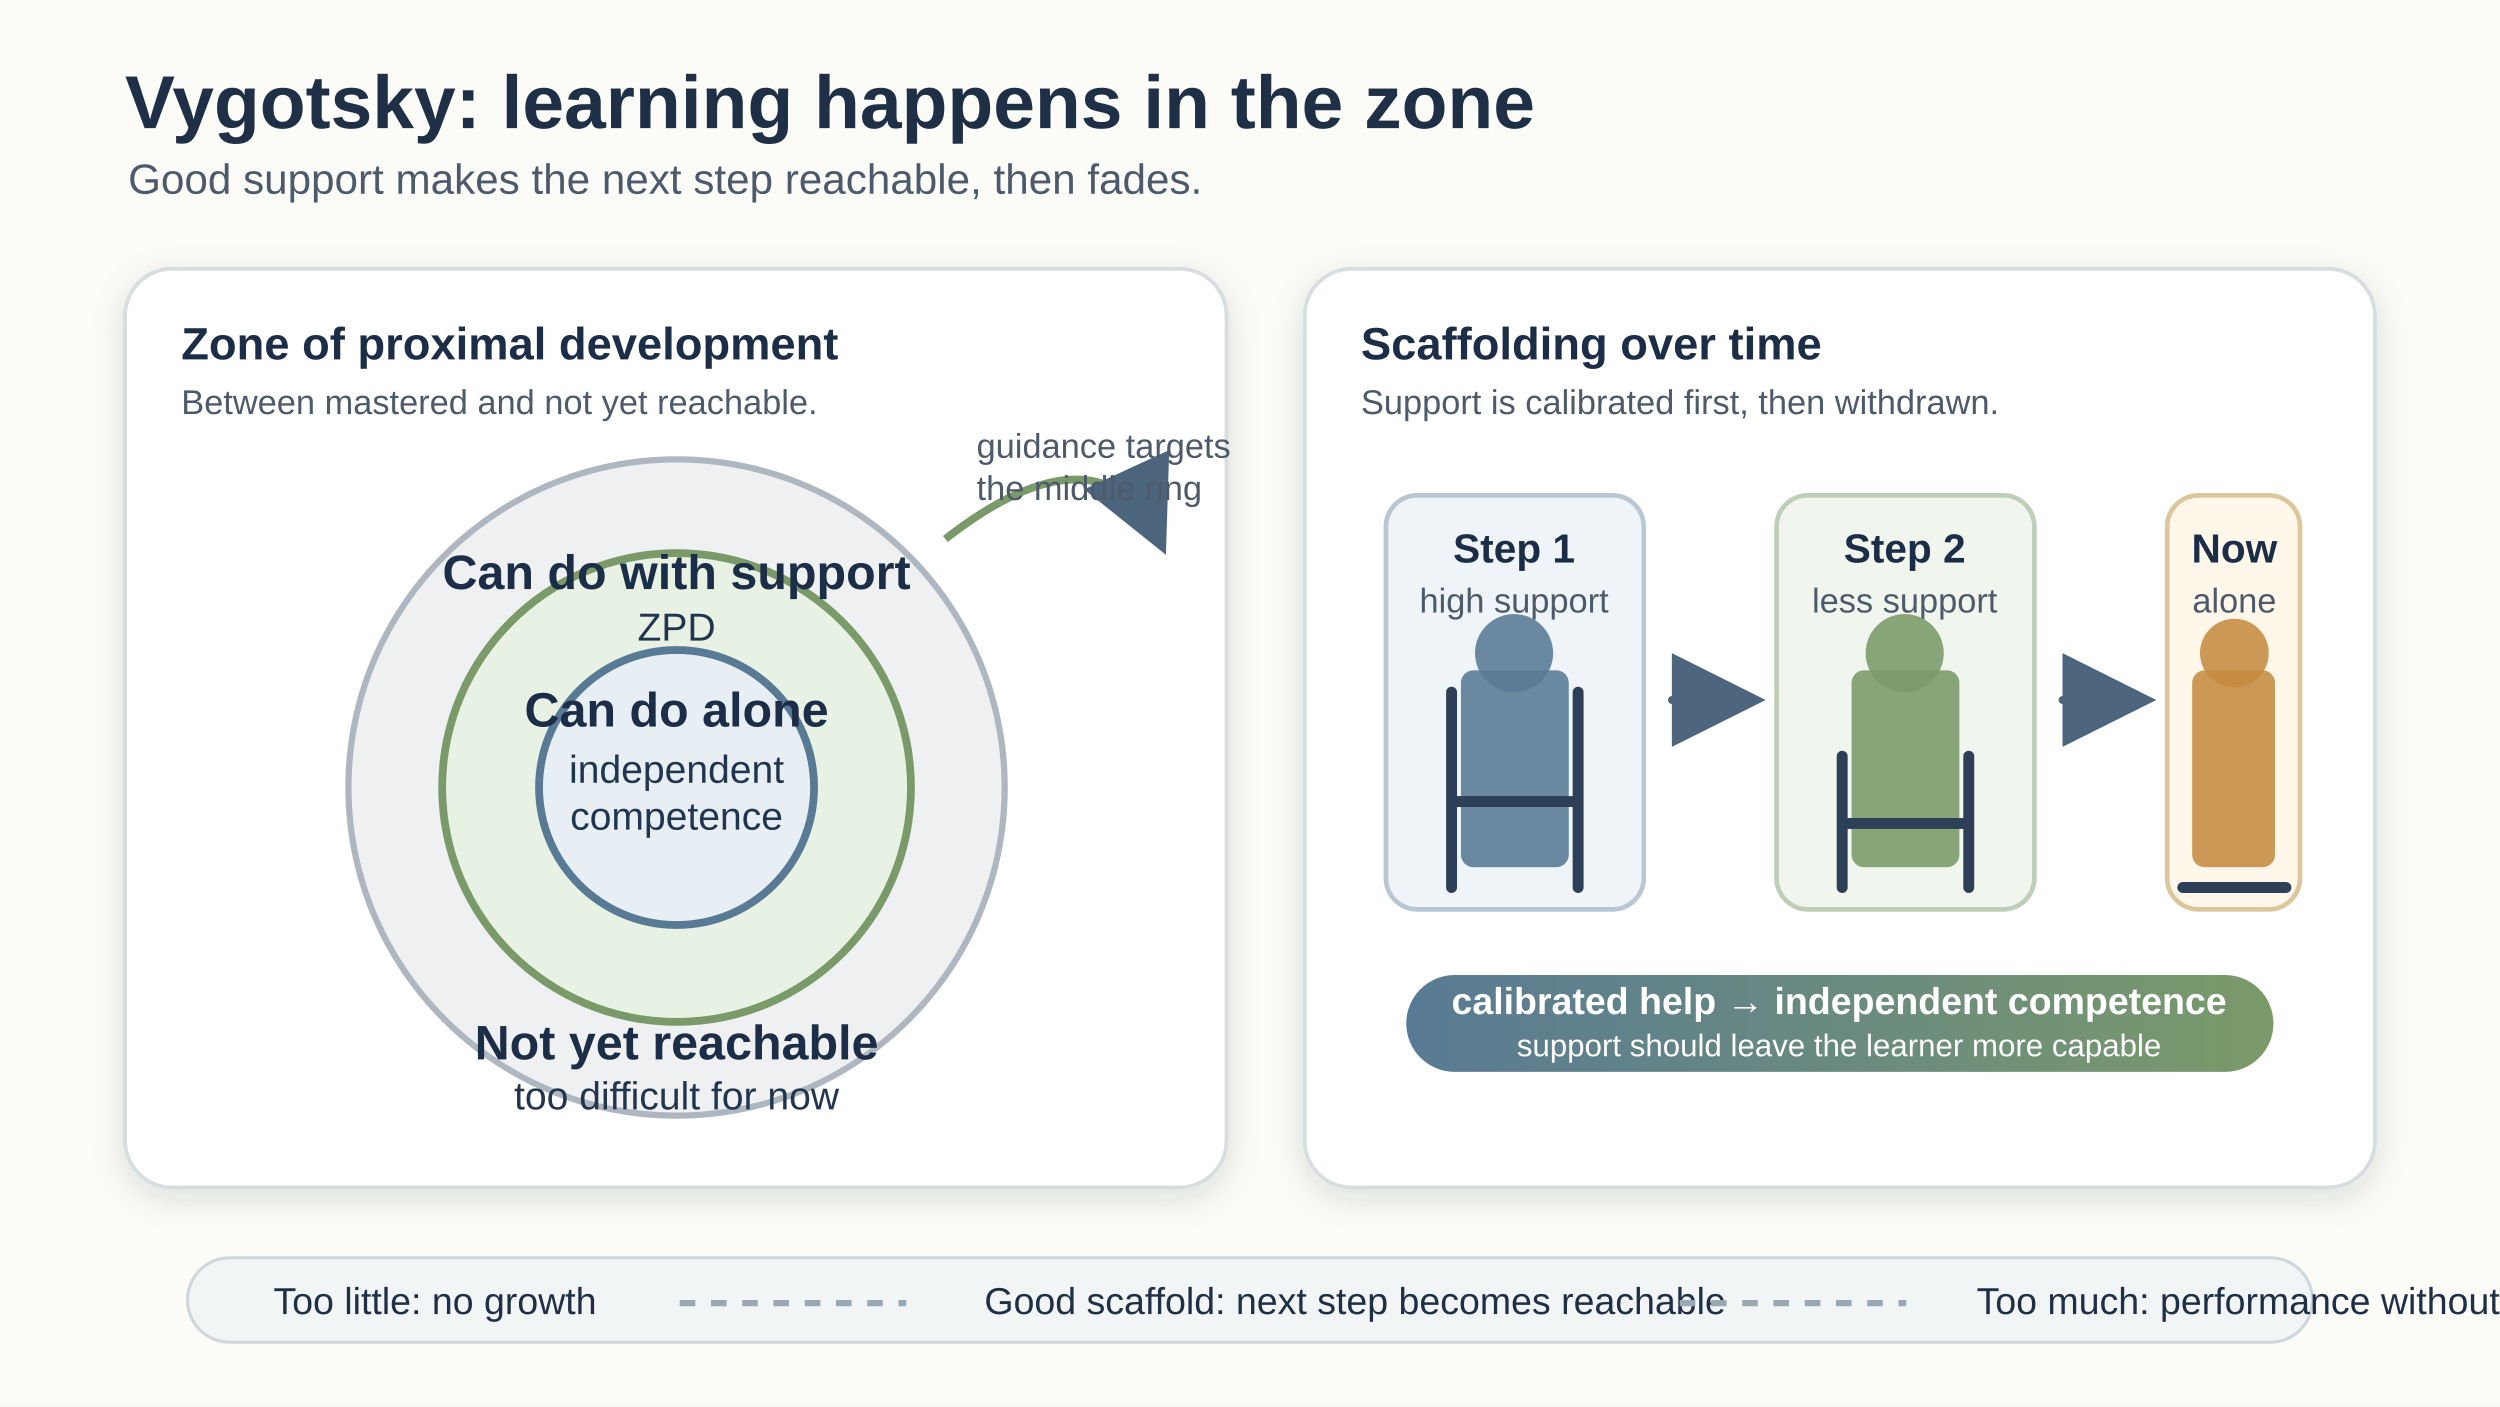
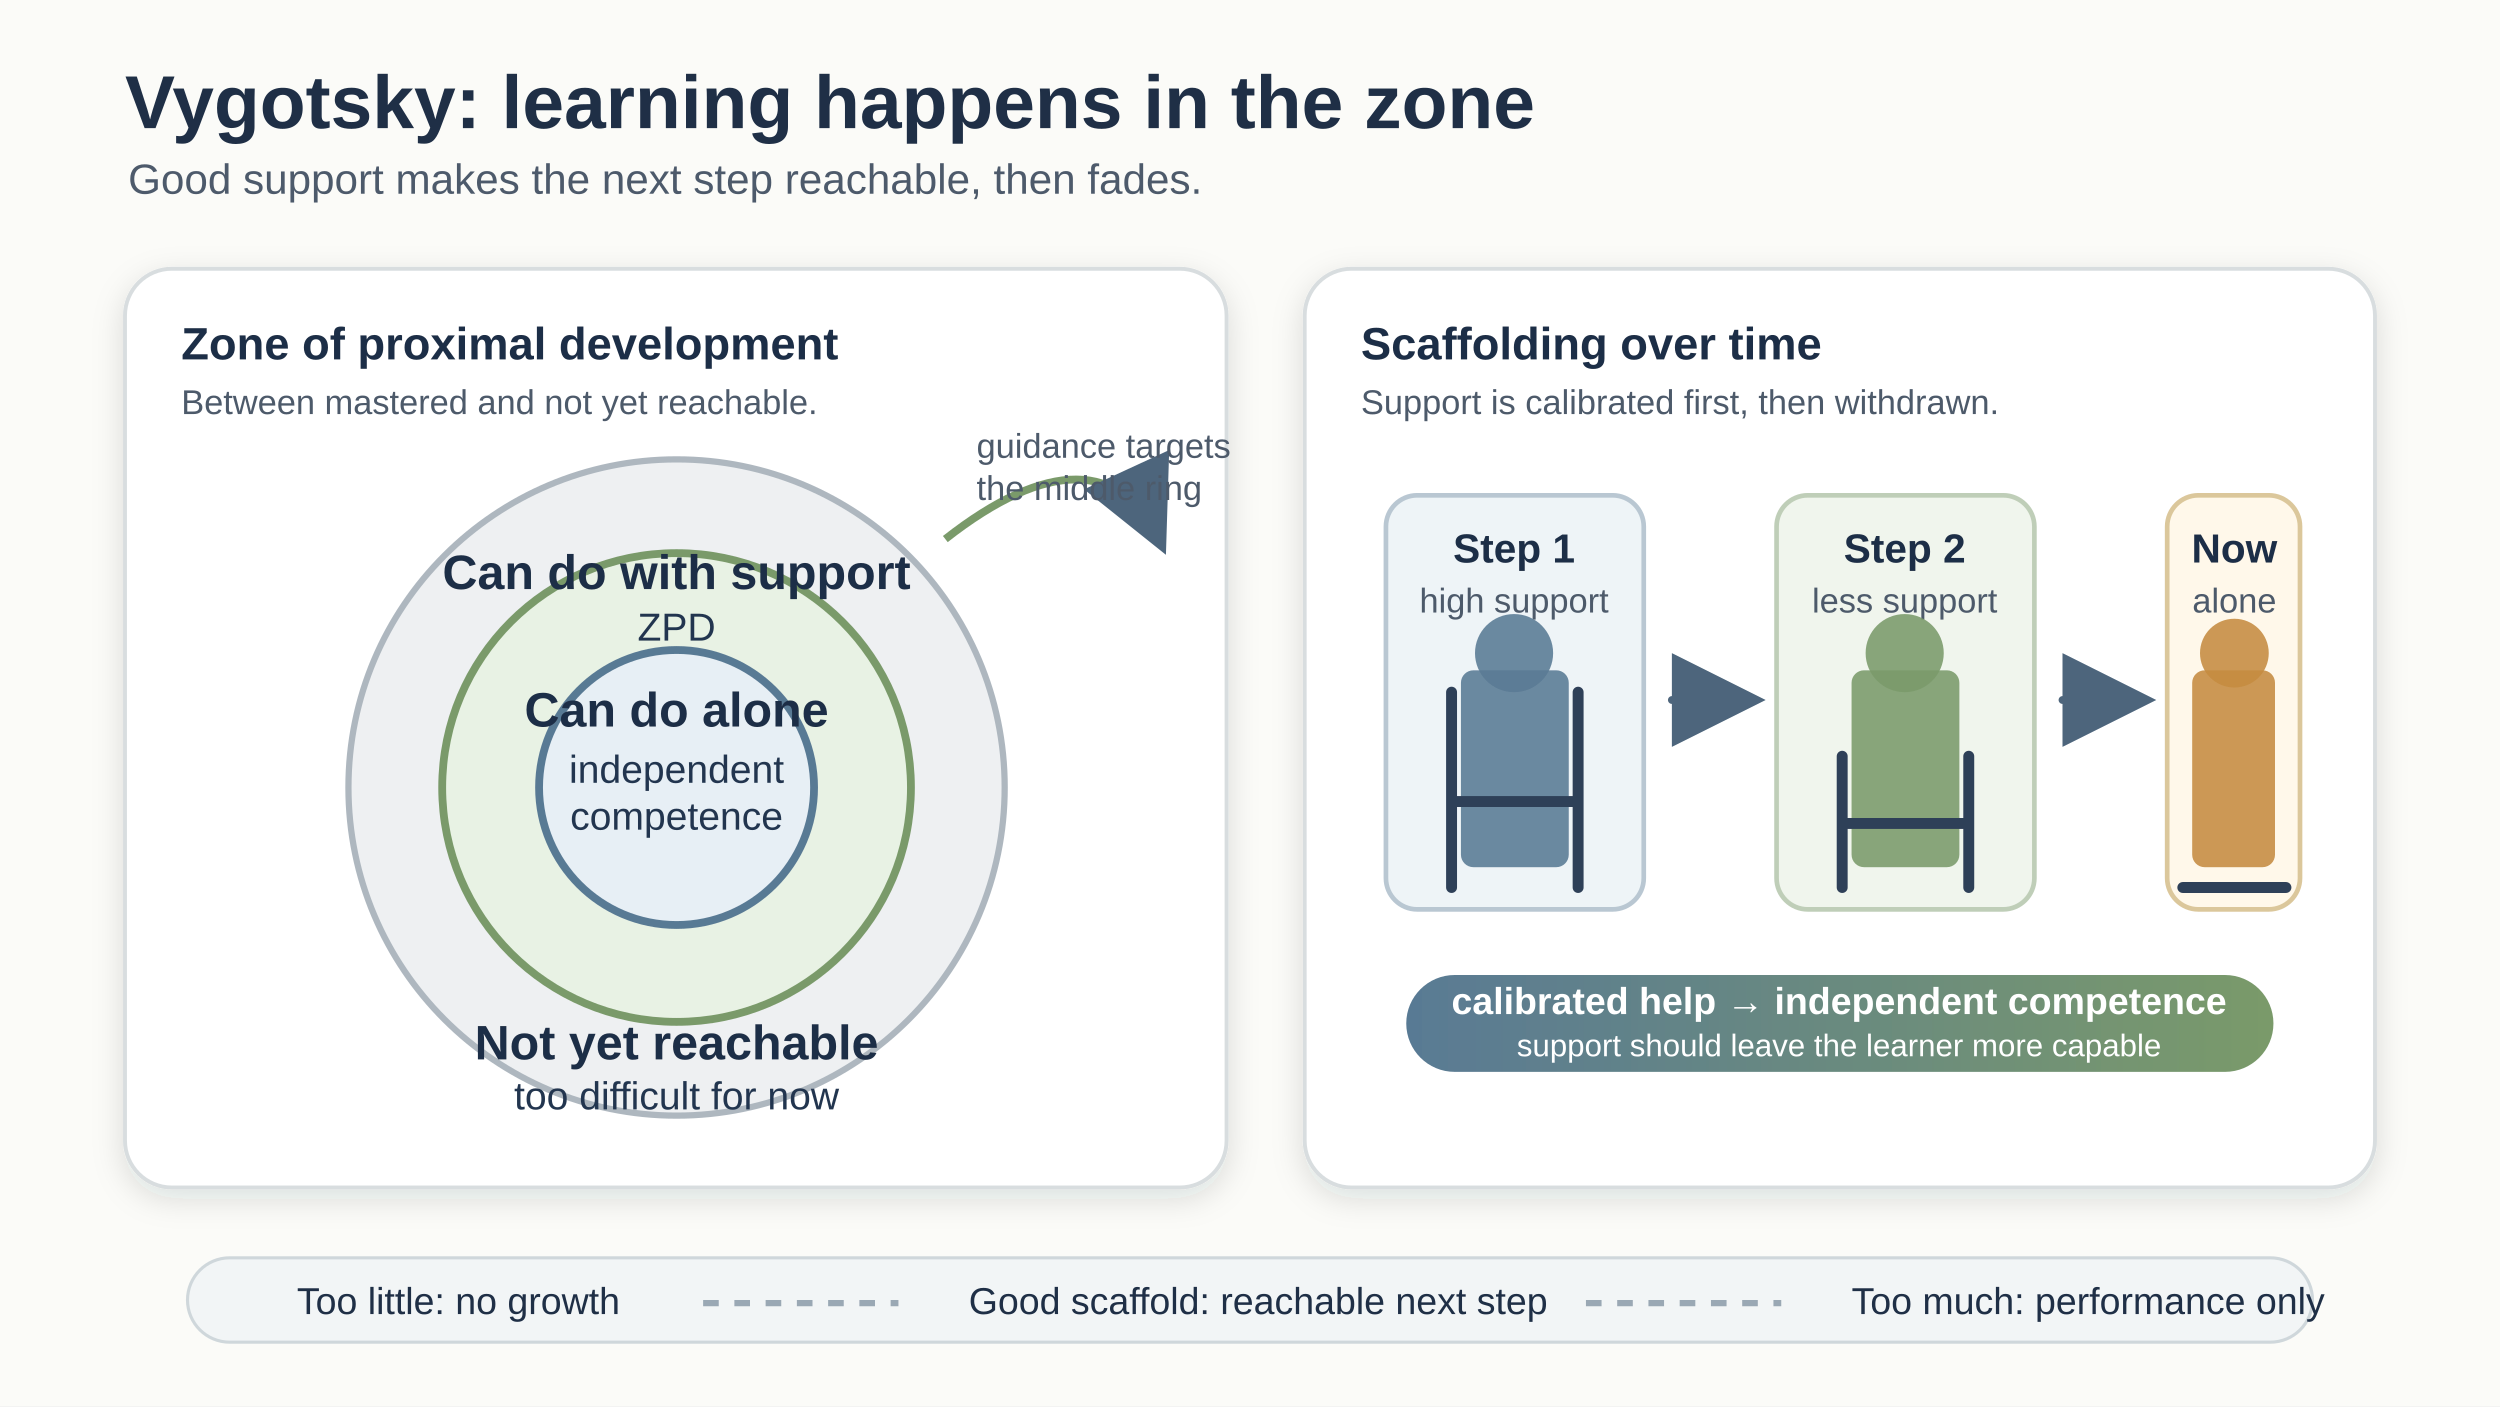
<svg xmlns="http://www.w3.org/2000/svg" viewBox="0 0 1600 900" width="1600" height="900" role="img" aria-labelledby="title desc">
  <defs>
    <style>
      .bg { fill: #fbfbf8; }
      .title { font-family: Arial, Helvetica, sans-serif; font-size: 48px; font-weight: 700; fill: #1f2f46; }
      .subtitle { font-family: Arial, Helvetica, sans-serif; font-size: 27px; fill: #4d5a6b; }
      .zone-title { font-family: Arial, Helvetica, sans-serif; font-size: 31px; font-weight: 700; fill: #1f2f46; }
      .zone-text { font-family: Arial, Helvetica, sans-serif; font-size: 25px; fill: #23364f; }
      .small { font-family: Arial, Helvetica, sans-serif; font-size: 22px; fill: #4d5a6b; }
      .label { font-family: Arial, Helvetica, sans-serif; font-size: 26px; font-weight: 700; fill: #1f2f46; }
      .support-label { font-family: Arial, Helvetica, sans-serif; font-size: 24px; font-weight: 700; fill: #ffffff; }
      .support-small { font-family: Arial, Helvetica, sans-serif; font-size: 20px; fill: #ffffff; }
      .caption-title { font-family: Arial, Helvetica, sans-serif; font-size: 29px; font-weight: 700; fill: #1f2f46; }
      .caption { font-family: Arial, Helvetica, sans-serif; font-size: 24px; fill: #1f2f46; }
      .card { fill: #ffffff; stroke: #d8dddf; stroke-width: 2.5; }
      .shadow { filter: drop-shadow(0 6px 10px rgba(35, 45, 60, 0.13)); }
      .arrow { stroke: #4d657c; stroke-width: 5; stroke-linecap: round; fill: none; marker-end: url(#arrowhead); }
      .dash { stroke-dasharray: 10 10; }
    </style>
    <marker id="arrowhead" markerWidth="12" markerHeight="12" refX="10" refY="6" orient="auto">
      <path d="M0,0 L12,6 L0,12 Z" fill="#4d657c" />
    </marker>
    <linearGradient id="supportGrad" x1="0" x2="1" y1="0" y2="0">
      <stop offset="0%" stop-color="#597a94" />
      <stop offset="100%" stop-color="#7a9a6a" />
    </linearGradient>
  </defs>
  <rect class="bg" x="0" y="0" width="1600" height="900" />
  <text class="title" x="80" y="82">Vygotsky: learning happens in the zone</text>
  <text class="subtitle" x="82" y="124">Good support makes the next step reachable, then fades.</text>
  <g class="shadow" transform="translate(80,172)">
    <rect class="card" x="0" y="0" width="705" height="588" rx="30" />
    <text class="caption-title" x="36" y="58">Zone of proximal development</text>
    <text class="small" x="36" y="93">Between mastered and not yet reachable.</text>
    <circle cx="353" cy="332" r="210" fill="#eef0f2" stroke="#aeb7bf" stroke-width="4" />
    <circle cx="353" cy="332" r="150" fill="#e8f2e4" stroke="#7a9a6a" stroke-width="5" />
    <circle cx="353" cy="332" r="88" fill="#e7eff5" stroke="#597a94" stroke-width="5" />
    <text class="zone-title" x="353" y="293" text-anchor="middle">Can do alone</text>
    <text class="zone-text" x="353" y="329" text-anchor="middle">independent</text>
    <text class="zone-text" x="353" y="359" text-anchor="middle">competence</text>
    <text class="zone-title" x="353" y="205" text-anchor="middle">Can do with support</text>
    <text class="zone-text" x="353" y="238" text-anchor="middle">ZPD</text>
    <text class="zone-title" x="353" y="506" text-anchor="middle">Not yet reachable</text>
    <text class="zone-text" x="353" y="538" text-anchor="middle">too difficult for now</text>
    <path d="M525 173 C590 122, 638 122, 662 174" fill="none" stroke="#7a9a6a" stroke-width="5" marker-end="url(#arrowhead)" />
    <text class="small" x="545" y="121">guidance targets</text>
    <text class="small" x="545" y="148">the middle ring</text>
  </g>
  <g class="shadow" transform="translate(835,172)">
    <rect class="card" x="0" y="0" width="685" height="588" rx="30" />
    <text class="caption-title" x="36" y="58">Scaffolding over time</text>
    <text class="small" x="36" y="93">Support is calibrated first, then withdrawn.</text>
    <g transform="translate(52,145)">
      <rect x="0" y="0" width="165" height="265" rx="20" fill="#eef4f7" stroke="#b9c7d2" stroke-width="3" />
      <text class="label" x="82" y="43" text-anchor="middle">Step 1</text>
      <text class="small" x="82" y="75" text-anchor="middle">high support</text>
      <rect x="48" y="112" width="69" height="126" rx="8" fill="#597a94" opacity="0.88" />
      <circle cx="82" cy="101" r="25" fill="#597a94" opacity="0.88" />
      <path d="M42 251 L42 126 M123 251 L123 126 M42 196 L123 196" stroke="#2f4058" stroke-width="7" stroke-linecap="round" />
    </g>
    <path class="arrow" d="M235 276 L285 276" />
    <g transform="translate(302,145)">
      <rect x="0" y="0" width="165" height="265" rx="20" fill="#f0f5ed" stroke="#bfceb8" stroke-width="3" />
      <text class="label" x="82" y="43" text-anchor="middle">Step 2</text>
      <text class="small" x="82" y="75" text-anchor="middle">less support</text>
      <rect x="48" y="112" width="69" height="126" rx="8" fill="#7a9a6a" opacity="0.88" />
      <circle cx="82" cy="101" r="25" fill="#7a9a6a" opacity="0.88" />
      <path d="M42 251 L42 167 M123 251 L123 167 M42 210 L123 210" stroke="#2f4058" stroke-width="7" stroke-linecap="round" />
    </g>
    <path class="arrow" d="M485 276 L535 276" />
    <g transform="translate(552,145)">
      <rect x="0" y="0" width="85" height="265" rx="20" fill="#fff8ea" stroke="#dbc79b" stroke-width="3" />
      <text class="label" x="43" y="43" text-anchor="middle">Now</text>
      <text class="small" x="43" y="75" text-anchor="middle">alone</text>
      <rect x="16" y="112" width="53" height="126" rx="8" fill="#c58b40" opacity="0.88" />
      <circle cx="43" cy="101" r="22" fill="#c58b40" opacity="0.88" />
      <path d="M10 251 L76 251" stroke="#2f4058" stroke-width="7" stroke-linecap="round" />
    </g>
    <rect x="65" y="452" width="555" height="62" rx="31" fill="url(#supportGrad)" />
    <text class="support-label" x="342" y="477" text-anchor="middle">calibrated help → independent competence</text>
    <text class="support-small" x="342" y="504" text-anchor="middle">support should leave the learner more capable</text>
  </g>
  <g transform="translate(120,805)">
    <rect x="0" y="0" width="1360" height="54" rx="27" fill="#f2f5f6" stroke="#cfd7db" stroke-width="2" />
-     <text class="caption" x="55" y="36">Too little: no growth</text>
-     <path class="dash" d="M315 29 L460 29" stroke="#9aa8b4" stroke-width="4" />
-     <text class="caption" x="510" y="36">Good scaffold: next step becomes reachable</text>
-     <path class="dash" d="M955 29 L1100 29" stroke="#9aa8b4" stroke-width="4" />
-     <text class="caption" x="1145" y="36">Too much: performance without learning</text>
+     <text class="caption" x="70" y="36">Too little: no growth</text>
+     <path class="dash" d="M330 29 L455 29" stroke="#9aa8b4" stroke-width="4" />
+     <text class="caption" x="500" y="36">Good scaffold: reachable next step</text>
+     <path class="dash" d="M895 29 L1020 29" stroke="#9aa8b4" stroke-width="4" />
+     <text class="caption" x="1065" y="36">Too much: performance only</text>
  </g>
</svg>
